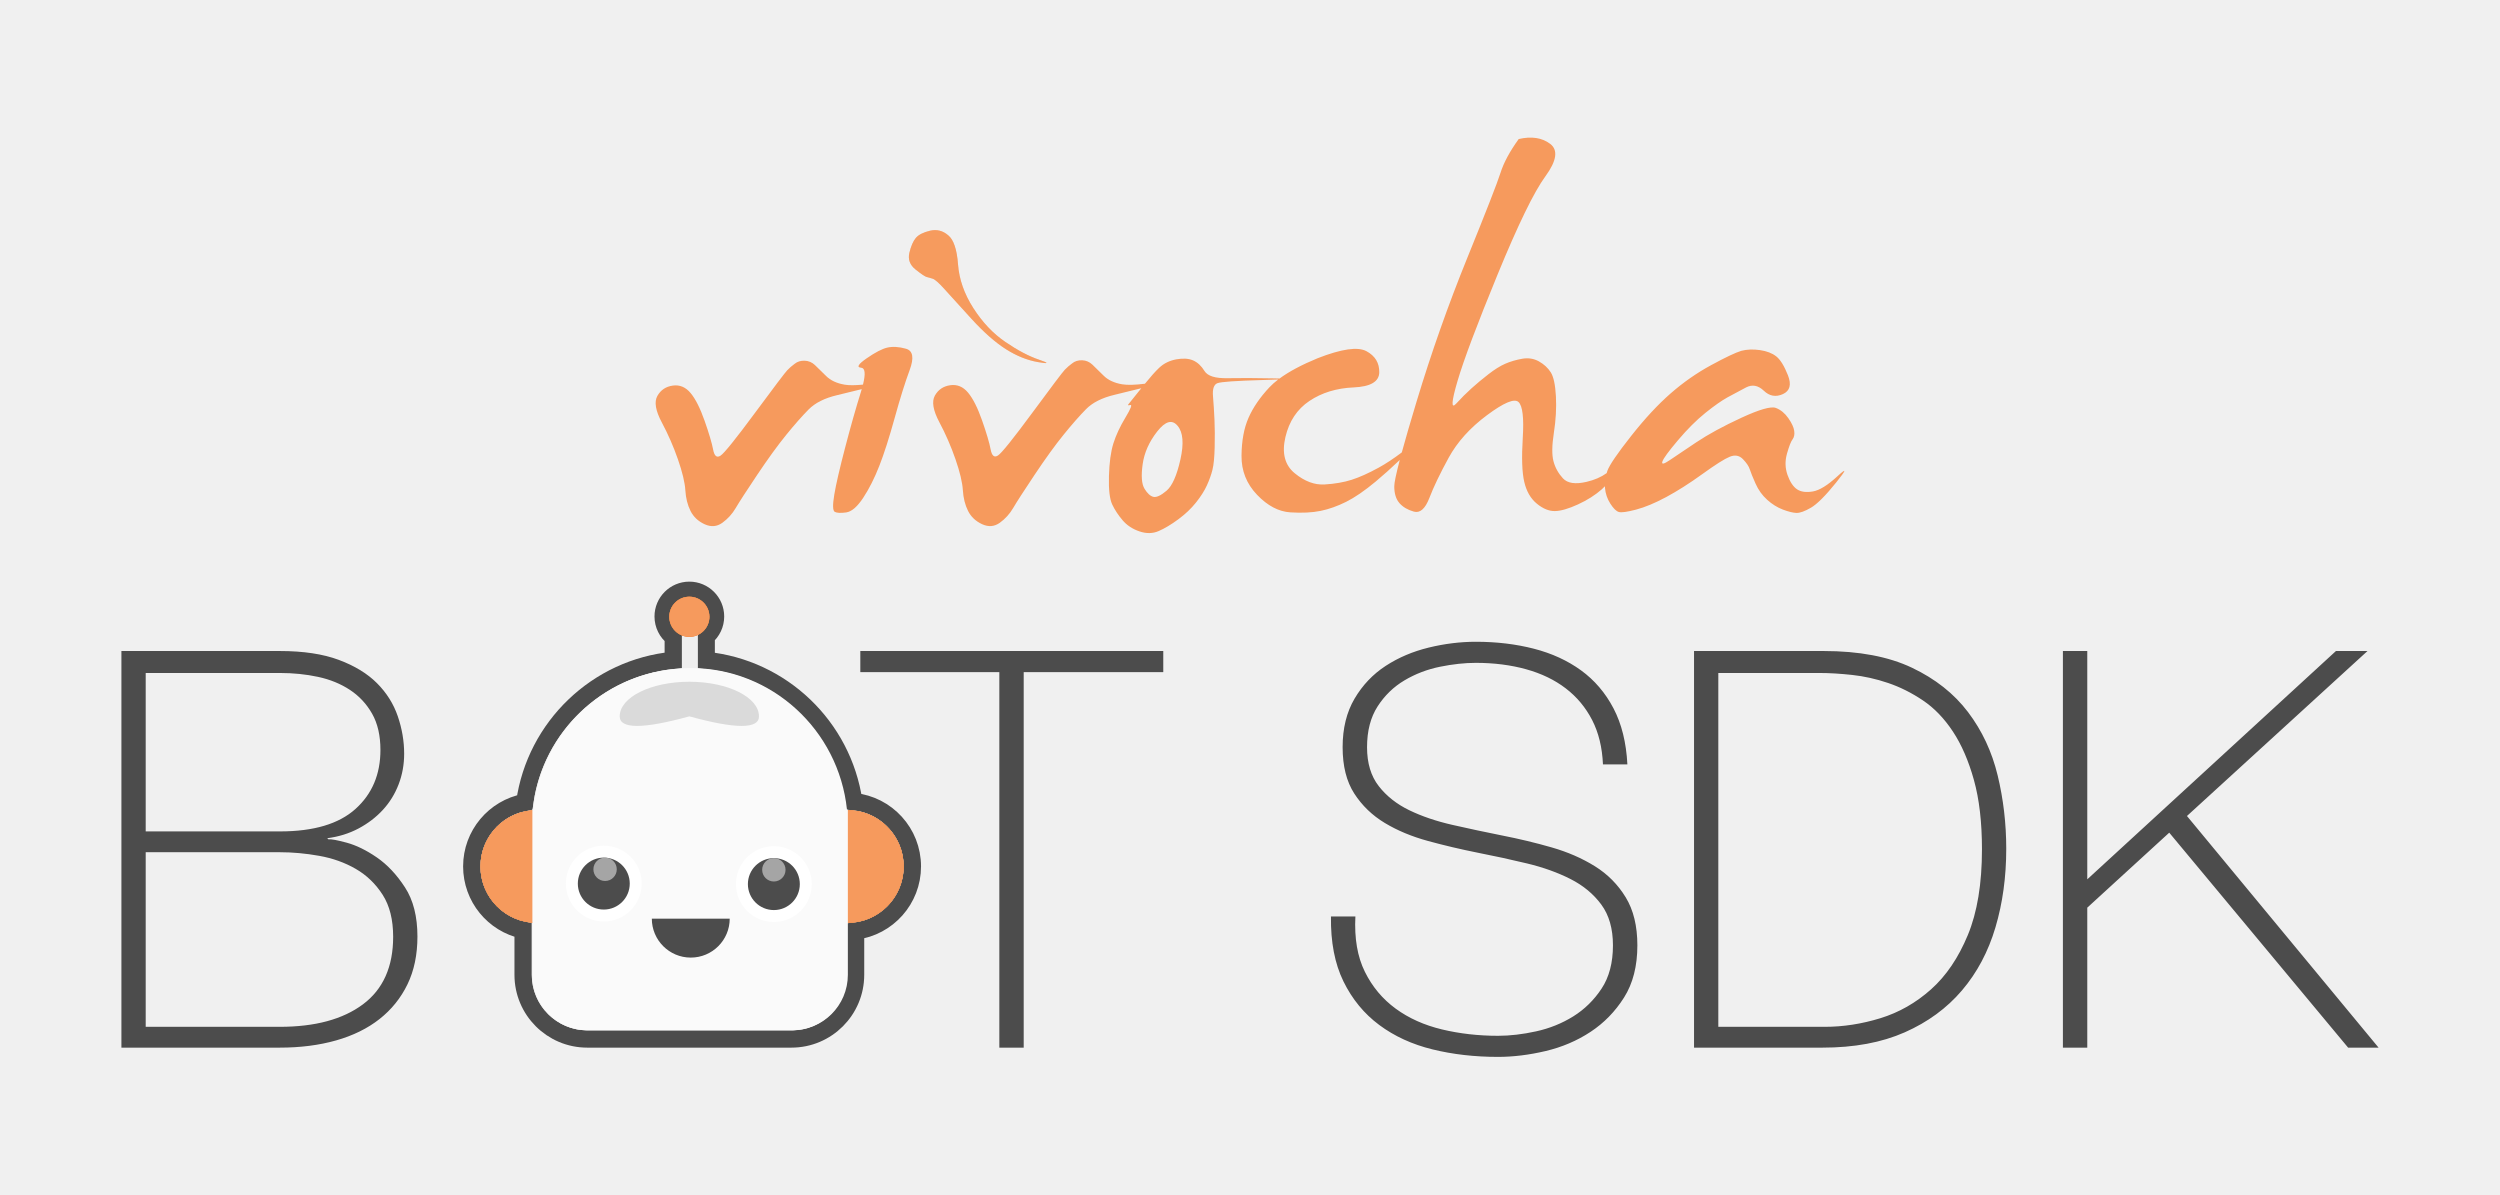
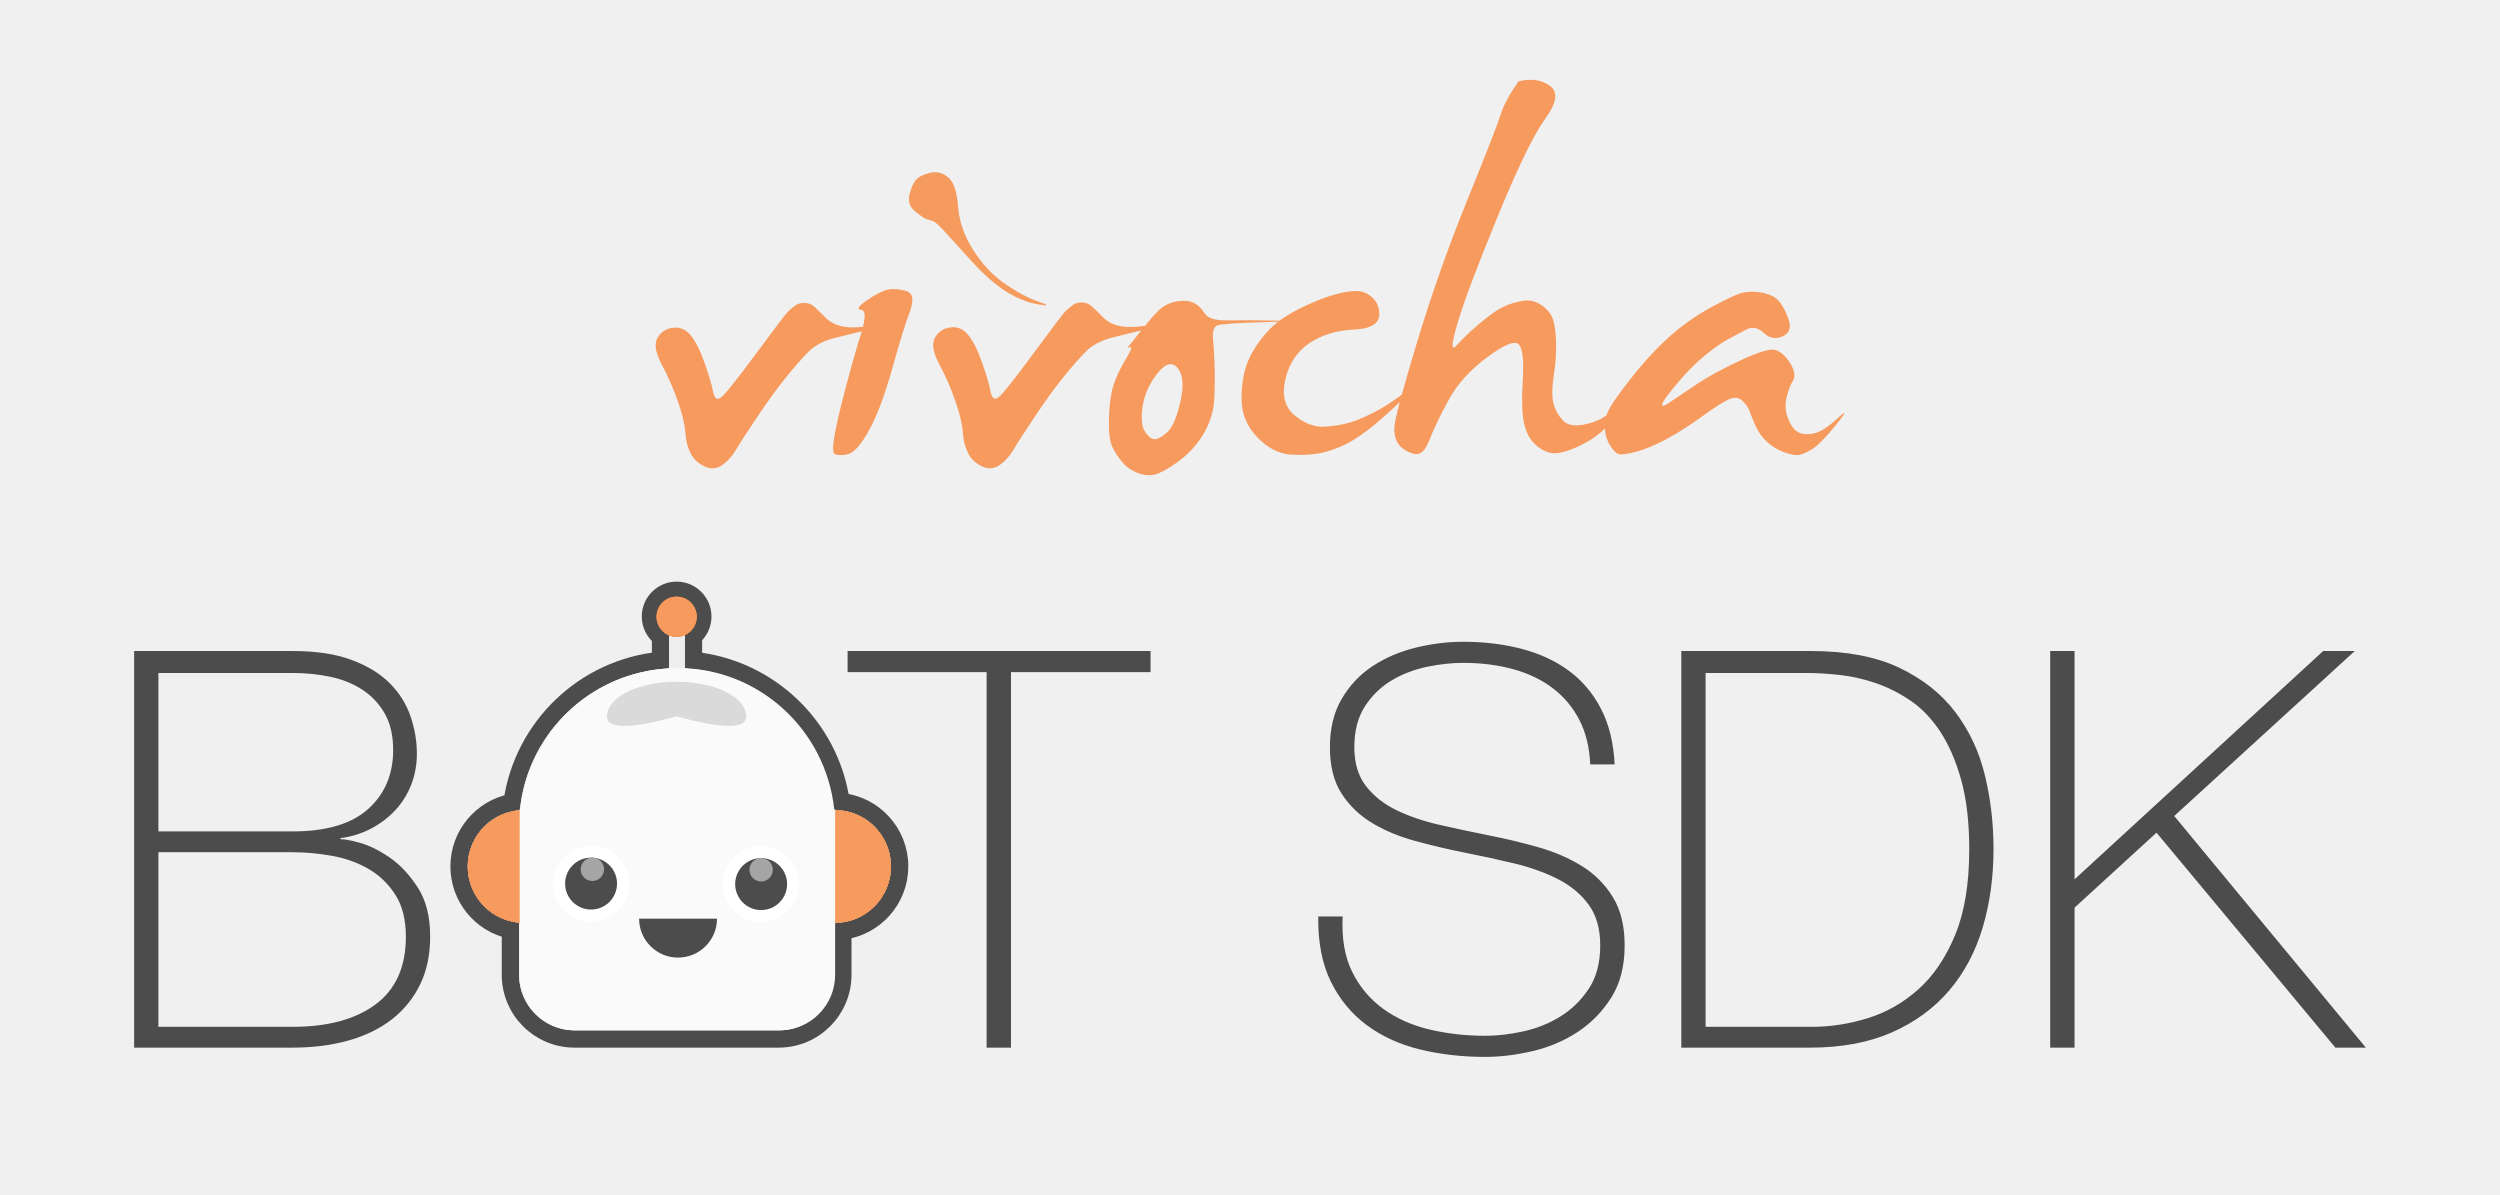
<svg xmlns="http://www.w3.org/2000/svg" xmlns:xlink="http://www.w3.org/1999/xlink" width="2162px" height="1033px" viewBox="0 0 2162 1033" version="1.1">
  <defs>
    <ellipse id="path-1" cx="180.645" cy="17.384" rx="17.383" ry="17.384" />
    <ellipse id="path-2" cx="48.778" cy="233.367" rx="48.778" ry="48.781" />
    <ellipse id="path-3" cx="317.222" cy="233.367" rx="48.778" ry="48.781" />
    <path d="M249.873,131.105 C254.757,136.547 262.505,145.082 273.128,156.71 C283.747,168.341 293.675,177.092 302.912,182.957 C312.153,188.827 321.442,192.562 330.79,194.162 C340.13,195.762 340.396,195.072 331.584,192.079 C322.768,189.095 313.055,183.975 302.436,176.713 C291.812,169.467 282.575,159.703 274.721,147.429 C266.861,135.159 262.458,122.57 261.5,109.657 C260.543,96.745 257.728,88.373 253.058,84.526 C248.383,80.481 243.13,79.144 237.288,80.528 C231.446,81.921 227.36,84 225.025,86.773 C222.686,89.546 220.827,93.816 219.449,99.574 C218.067,105.336 219.874,110.188 224.866,114.138 C229.854,118.089 233.039,120.223 234.421,120.538 C235.803,120.862 237.498,121.34 239.52,121.979 C241.537,122.621 244.984,125.658 249.873,131.105" id="path-4" />
  </defs>
  <g id="bot-sdk" stroke="none" stroke-width="1" fill="none" fill-rule="evenodd">
-     <g id="Group-5" transform="translate(105, 119)">
-       <g id="Group-6" transform="translate(0, 397)">
-         <g id="Group-4" transform="translate(310, 0)">
+     <g id="Group-5" transform="translate(116, 69)">
+       <g id="Group-6" transform="translate(0, 447)">
+         <g id="Group-4" transform="translate(288, 0)">
          <path d="M195.71,55.152 C261.115,61.746 313.859,112.295 323.361,177.239 C351.796,180.07 374,204.078 374,233.273 C374,261.945 352.586,285.614 324.886,289.135 L324.886,327 C324.886,357.652 300.038,382.5 269.386,382.5 L92.904,382.5 C62.253,382.5 37.404,357.652 37.404,327 L37.404,288.331 C11.887,282.855 -7,260.146 -7,233.273 C-7,205.879 12.618,182.847 38.83,177.929 C48.092,112.414 101.321,61.421 167.254,55.086 L167.254,35.035 C161.842,30.826 158.507,24.289 158.507,17.149 C158.507,4.641 168.641,-5.5 181.145,-5.5 C193.649,-5.5 203.783,4.641 203.783,17.149 C203.783,23.975 200.735,30.265 195.71,34.491 L195.71,55.152 Z" id="Combined-Shape" stroke="#4C4C4C" stroke-width="15" fill="#EEEEEE" />
          <g id="Group-3" transform="translate(0.5, 0)">
            <rect id="Rectangle" fill="#EEEEEE" x="174.254" y="17.048" width="13.456" height="67.284" />
            <ellipse id="Oval" stroke="#EEEEEE" stroke-width="4.2" fill="#FAFAFA" cx="180.645" cy="17.384" rx="15.138" ry="15.139" />
            <ellipse id="Oval" fill="#EEEEEE" cx="48.778" cy="233.367" rx="48.778" ry="48.781" />
            <ellipse id="Oval" fill="#EEEEEE" cx="317.222" cy="233.367" rx="48.778" ry="48.781" />
            <path d="M46.504,186.471 L46.504,327 C46.504,352.35 67.055,372.9 92.404,372.9 L268.886,372.9 C294.236,372.9 314.786,352.35 314.786,327 L314.786,186.471 L314.278,186.471 L314.086,184.585 C307.133,116.5 249.595,64.228 180.645,64.228 C111.695,64.228 54.157,116.5 47.205,184.585 L47.012,186.471 L46.504,186.471 Z" id="Combined-Shape" stroke="#EEEEEE" stroke-width="4.2" fill="#FAFAFA" />
            <rect id="Rectangle" fill="#EEEEEE" x="174.254" y="17.048" width="13.456" height="67.284" />
            <g id="Oval">
              <use fill="#EA6609" xlink:href="#path-1" />
              <use fill="#F69A5D" xlink:href="#path-1" />
            </g>
            <g id="Oval">
              <use fill="#EA6609" xlink:href="#path-2" />
              <use fill="#F69A5D" xlink:href="#path-2" />
            </g>
            <g id="Oval">
              <use fill="#EA6609" xlink:href="#path-3" />
              <use fill="#F69A5D" xlink:href="#path-3" />
            </g>
            <path d="M45.669,184.132 C52.908,115.147 110.912,61.751 181.877,61.751 C251.793,61.751 309.729,115.147 316.963,184.132 L317.724,184.132 L317.724,327 C317.724,353.51 296.234,375 269.724,375 L92.908,375 C66.398,375 44.908,353.51 44.908,327 L44.908,184.132 L45.669,184.132 Z" id="Combined-Shape" fill="#FAFAFA" />
            <path d="M180.645,103.508 C220.789,114.532 240.86,114.532 240.86,103.508 C240.86,86.972 213.901,73.567 180.645,73.567 C147.389,73.567 120.43,86.972 120.43,103.508 C120.43,114.532 140.502,114.532 180.645,103.508 Z" id="Oval" fill="#DADADA" />
            <g id="Group" transform="translate(77.46626, 218.9371)">
              <ellipse id="Oval" stroke="#FFFFFF" stroke-width="3.6" fill="#FFFFFF" cx="29.19" cy="29.192" rx="30.99" ry="30.992" />
              <ellipse id="Oval" stroke="#FFFFFF" stroke-width="3.6" fill="#FFFFFF" cx="176.264" cy="29.633" rx="30.99" ry="30.992" />
              <ellipse id="Oval" fill="#4C4C4C" cx="29.19" cy="29.192" rx="22.454" ry="22.455" />
              <ellipse id="Oval" fill="#A5A5A5" cx="30.313" cy="16.841" rx="10.104" ry="10.105" />
              <ellipse id="Oval" fill="#4C4C4C" cx="176.264" cy="29.633" rx="22.454" ry="22.455" />
              <ellipse id="Oval" fill="#A5A5A5" cx="176.264" cy="17.283" rx="10.104" ry="10.105" />
            </g>
            <g id="Group-2" transform="translate(148.1963, 278.4431)" fill="#4C4C4C">
              <path d="M33.681,33.683 C52.283,33.683 67.362,18.602 67.362,0 C67.362,0 -0.103,1.65240202e-13 0,0 C0,18.602 15.08,33.683 33.681,33.683 Z" id="Oval" />
            </g>
          </g>
        </g>
-         <path d="M0,47 L136.852,47 C157.269,47 174.335,49.562 188.052,54.686 C201.77,59.81 212.775,66.536 221.069,74.863 C229.363,83.19 235.345,92.717 239.013,103.446 C242.682,114.175 244.516,124.984 244.516,135.873 C244.516,145.16 242.921,153.967 239.731,162.294 C236.541,170.621 231.995,177.987 226.093,184.392 C220.192,190.797 213.174,196.162 205.039,200.485 C196.905,204.809 187.893,207.611 178.004,208.892 L178.961,209.853 C181.194,209.533 186.457,210.493 194.751,212.735 C203.046,214.977 211.738,219.221 220.83,225.466 C229.922,231.711 238.056,240.358 245.234,251.407 C252.411,262.456 256,276.627 256,293.922 C256,309.614 253.129,323.386 247.387,335.235 C241.645,347.085 233.59,357.093 223.222,365.26 C212.855,373.427 200.334,379.591 185.66,383.755 C170.986,387.918 154.717,390 136.852,390 L0,390 L0,47 Z M137.137,203 C166.252,203 188.007,196.533 202.404,183.6 C216.801,170.666 224,153.661 224,132.584 C224,120.129 221.6,109.671 216.801,101.208 C212.002,92.745 205.604,85.879 197.605,80.61 C189.607,75.341 180.409,71.589 170.011,69.353 C159.613,67.118 148.655,66 137.137,66 L21,66 L21,203 L137.137,203 Z M136.857,372 C167.497,372 191.514,365.508 208.908,352.524 C226.303,339.54 235,320.064 235,294.096 C235,279.348 231.968,267.246 225.904,257.788 C219.84,248.331 212.1,240.877 202.685,235.427 C193.269,229.977 182.737,226.21 171.087,224.126 C159.438,222.042 148.028,221 136.857,221 L21,221 L21,372 L136.857,372 Z M639,65.255 L639,47 L901,47 L901,65.255 L780.298,65.255 L780.298,390 L759.223,390 L759.223,65.255 L639,65.255 Z M1281.238,145.068 C1280.598,130.35 1277.477,117.551 1271.877,106.672 C1266.277,95.794 1258.676,86.675 1249.075,79.316 C1239.474,71.956 1228.034,66.437 1214.753,62.757 C1201.472,59.078 1186.991,57.238 1171.309,57.238 C1161.708,57.238 1151.388,58.358 1140.347,60.598 C1129.306,62.837 1119.065,66.757 1109.624,72.356 C1100.184,77.956 1092.423,85.475 1086.343,94.914 C1080.262,104.353 1077.222,116.111 1077.222,130.19 C1077.222,143.948 1080.582,155.147 1087.303,163.786 C1094.023,172.425 1102.824,179.384 1113.705,184.664 C1124.586,189.943 1137.067,194.183 1151.148,197.382 C1165.229,200.582 1179.47,203.622 1193.871,206.501 C1208.592,209.381 1222.913,212.821 1236.834,216.82 C1250.755,220.82 1263.236,226.259 1274.277,233.138 C1285.318,240.018 1294.199,248.977 1300.919,260.015 C1307.64,271.054 1311,284.893 1311,301.531 C1311,319.449 1307.16,334.487 1299.479,346.646 C1291.798,358.804 1282.118,368.723 1270.437,376.402 C1258.756,384.082 1245.795,389.601 1231.554,392.961 C1217.313,396.32 1203.632,398 1190.511,398 C1170.349,398 1151.468,395.84 1133.866,391.521 C1116.265,387.201 1100.904,380.162 1087.783,370.403 C1074.662,360.644 1064.341,348.086 1056.82,332.727 C1049.3,317.369 1045.7,298.651 1046.02,276.574 L1067.141,276.574 C1066.181,295.452 1068.901,311.37 1075.302,324.328 C1081.702,337.287 1090.583,347.926 1101.944,356.245 C1113.305,364.564 1126.666,370.563 1142.027,374.243 C1157.388,377.922 1173.549,379.762 1190.511,379.762 C1200.752,379.762 1211.712,378.482 1223.393,375.922 C1235.074,373.363 1245.795,369.043 1255.556,362.964 C1265.317,356.885 1273.477,348.886 1280.038,338.967 C1286.598,329.048 1289.878,316.569 1289.878,301.531 C1289.878,287.132 1286.518,275.374 1279.798,266.255 C1273.077,257.136 1264.196,249.777 1253.156,244.177 C1242.115,238.578 1229.634,234.098 1215.713,230.739 C1201.792,227.379 1187.471,224.259 1172.749,221.38 C1158.348,218.5 1144.107,215.14 1130.026,211.301 C1115.945,207.461 1103.464,202.262 1092.583,195.703 C1081.702,189.143 1072.902,180.664 1066.181,170.265 C1059.461,159.866 1056.1,146.508 1056.1,130.19 C1056.1,113.872 1059.541,99.873 1066.421,88.195 C1073.302,76.516 1082.262,67.077 1093.303,59.878 C1104.344,52.678 1116.745,47.399 1130.506,44.039 C1144.267,40.68 1157.868,39 1171.309,39 C1189.231,39 1205.952,41 1221.473,44.999 C1236.994,48.999 1250.595,55.238 1262.276,63.717 C1273.957,72.196 1283.318,83.155 1290.358,96.594 C1297.399,110.032 1301.399,126.19 1302.359,145.068 L1281.238,145.068 Z M1360,47 L1472.021,47 C1502.66,47 1528.112,51.804 1548.378,61.412 C1568.644,71.02 1584.84,83.83 1596.968,99.843 C1609.096,115.856 1617.633,134.111 1622.58,154.608 C1627.527,175.105 1630,196.242 1630,218.02 C1630,242.36 1626.888,265.018 1620.665,285.995 C1614.441,306.972 1604.787,325.147 1591.702,340.52 C1578.617,355.892 1562.101,367.982 1542.154,376.789 C1522.207,385.596 1498.511,390 1471.064,390 L1360,390 L1360,47 Z M1472.966,372 C1488.933,372 1504.979,369.522 1521.105,364.566 C1537.231,359.61 1551.84,351.296 1564.933,339.625 C1578.025,327.954 1588.643,312.287 1596.786,292.622 C1604.929,272.958 1609,248.257 1609,218.52 C1609,195.179 1606.685,175.194 1602.055,158.567 C1597.424,141.94 1591.357,127.951 1583.853,116.6 C1576.349,105.249 1567.727,96.296 1557.987,89.741 C1548.248,83.186 1538.189,78.15 1527.811,74.633 C1517.433,71.116 1507.055,68.798 1496.676,67.679 C1486.298,66.56 1476.958,66 1468.655,66 L1381,66 L1381,372 L1472.966,372 Z M1679,47 L1700.074,47 L1700.074,244.441 L1915.121,47 L1942.421,47 L1786.284,189.676 L1952,390 L1925.658,390 L1770.958,204.088 L1700.074,268.941 L1700.074,390 L1679,390 L1679,47 Z" id="BOT-SDK" fill="#4C4C4C" />
+         <path d="M0,47 L136.852,47 C157.269,47 174.335,49.562 188.052,54.686 C201.77,59.81 212.775,66.536 221.069,74.863 C229.363,83.19 235.345,92.717 239.013,103.446 C242.682,114.175 244.516,124.984 244.516,135.873 C244.516,145.16 242.921,153.967 239.731,162.294 C236.541,170.621 231.995,177.987 226.093,184.392 C220.192,190.797 213.174,196.162 205.039,200.485 C196.905,204.809 187.893,207.611 178.004,208.892 L178.961,209.853 C181.194,209.533 186.457,210.493 194.751,212.735 C203.046,214.977 211.738,219.221 220.83,225.466 C229.922,231.711 238.056,240.358 245.234,251.407 C252.411,262.456 256,276.627 256,293.922 C256,309.614 253.129,323.386 247.387,335.235 C241.645,347.085 233.59,357.093 223.222,365.26 C212.855,373.427 200.334,379.591 185.66,383.755 C170.986,387.918 154.717,390 136.852,390 L0,390 L0,47 Z M137.137,203 C166.252,203 188.007,196.533 202.404,183.6 C216.801,170.666 224,153.661 224,132.584 C224,120.129 221.6,109.671 216.801,101.208 C212.002,92.745 205.604,85.879 197.605,80.61 C189.607,75.341 180.409,71.589 170.011,69.353 C159.613,67.118 148.655,66 137.137,66 L21,66 L21,203 L137.137,203 Z M136.857,372 C167.497,372 191.514,365.508 208.908,352.524 C226.303,339.54 235,320.064 235,294.096 C235,279.348 231.968,267.246 225.904,257.788 C219.84,248.331 212.1,240.877 202.685,235.427 C193.269,229.977 182.737,226.21 171.087,224.126 C159.438,222.042 148.028,221 136.857,221 L21,221 L21,372 L136.857,372 Z M617,65.255 L617,47 L879,47 L879,65.255 L758.298,65.255 L758.298,390 L737.223,390 L737.223,65.255 L617,65.255 Z M1259.238,145.068 C1258.598,130.35 1255.477,117.551 1249.877,106.672 C1244.277,95.794 1236.676,86.675 1227.075,79.316 C1217.474,71.956 1206.034,66.437 1192.753,62.757 C1179.472,59.078 1164.991,57.238 1149.309,57.238 C1139.708,57.238 1129.388,58.358 1118.347,60.598 C1107.306,62.837 1097.065,66.757 1087.624,72.356 C1078.184,77.956 1070.423,85.475 1064.343,94.914 C1058.262,104.353 1055.222,116.111 1055.222,130.19 C1055.222,143.948 1058.582,155.147 1065.303,163.786 C1072.023,172.425 1080.824,179.384 1091.705,184.664 C1102.586,189.943 1115.067,194.183 1129.148,197.382 C1143.229,200.582 1157.47,203.622 1171.871,206.501 C1186.592,209.381 1200.913,212.821 1214.834,216.82 C1228.755,220.82 1241.236,226.259 1252.277,233.138 C1263.318,240.018 1272.199,248.977 1278.919,260.015 C1285.64,271.054 1289,284.893 1289,301.531 C1289,319.449 1285.16,334.487 1277.479,346.646 C1269.798,358.804 1260.118,368.723 1248.437,376.402 C1236.756,384.082 1223.795,389.601 1209.554,392.961 C1195.313,396.32 1181.632,398 1168.511,398 C1148.349,398 1129.468,395.84 1111.866,391.521 C1094.265,387.201 1078.904,380.162 1065.783,370.403 C1052.662,360.644 1042.341,348.086 1034.82,332.727 C1027.3,317.369 1023.7,298.651 1024.02,276.574 L1045.141,276.574 C1044.181,295.452 1046.901,311.37 1053.302,324.328 C1059.702,337.287 1068.583,347.926 1079.944,356.245 C1091.305,364.564 1104.666,370.563 1120.027,374.243 C1135.388,377.922 1151.549,379.762 1168.511,379.762 C1178.752,379.762 1189.712,378.482 1201.393,375.922 C1213.074,373.363 1223.795,369.043 1233.556,362.964 C1243.317,356.885 1251.477,348.886 1258.038,338.967 C1264.598,329.048 1267.878,316.569 1267.878,301.531 C1267.878,287.132 1264.518,275.374 1257.798,266.255 C1251.077,257.136 1242.196,249.777 1231.156,244.177 C1220.115,238.578 1207.634,234.098 1193.713,230.739 C1179.792,227.379 1165.471,224.259 1150.749,221.38 C1136.348,218.5 1122.107,215.14 1108.026,211.301 C1093.945,207.461 1081.464,202.262 1070.583,195.703 C1059.702,189.143 1050.902,180.664 1044.181,170.265 C1037.461,159.866 1034.1,146.508 1034.1,130.19 C1034.1,113.872 1037.541,99.873 1044.421,88.195 C1051.302,76.516 1060.262,67.077 1071.303,59.878 C1082.344,52.678 1094.745,47.399 1108.506,44.039 C1122.267,40.68 1135.868,39 1149.309,39 C1167.231,39 1183.952,41 1199.473,44.999 C1214.994,48.999 1228.595,55.238 1240.276,63.717 C1251.957,72.196 1261.318,83.155 1268.358,96.594 C1275.399,110.032 1279.399,126.19 1280.359,145.068 L1259.238,145.068 Z M1338,47 L1450.021,47 C1480.66,47 1506.112,51.804 1526.378,61.412 C1546.644,71.02 1562.84,83.83 1574.968,99.843 C1587.096,115.856 1595.633,134.111 1600.58,154.608 C1605.527,175.105 1608,196.242 1608,218.02 C1608,242.36 1604.888,265.018 1598.665,285.995 C1592.441,306.972 1582.787,325.147 1569.702,340.52 C1556.617,355.892 1540.101,367.982 1520.154,376.789 C1500.207,385.596 1476.511,390 1449.064,390 L1338,390 L1338,47 Z M1450.966,372 C1466.933,372 1482.979,369.522 1499.105,364.566 C1515.231,359.61 1529.84,351.296 1542.933,339.625 C1556.025,327.954 1566.643,312.287 1574.786,292.622 C1582.929,272.958 1587,248.257 1587,218.52 C1587,195.179 1584.685,175.194 1580.055,158.567 C1575.424,141.94 1569.357,127.951 1561.853,116.6 C1554.349,105.249 1545.727,96.296 1535.987,89.741 C1526.248,83.186 1516.189,78.15 1505.811,74.633 C1495.433,71.116 1485.055,68.798 1474.676,67.679 C1464.298,66.56 1454.958,66 1446.655,66 L1359,66 L1359,372 L1450.966,372 Z M1657,47 L1678.074,47 L1678.074,244.441 L1893.121,47 L1920.421,47 L1764.284,189.676 L1930,390 L1903.658,390 L1748.958,204.088 L1678.074,268.941 L1678.074,390 L1657,390 L1657,47 Z" id="BOT-SDK" fill="#4C4C4C" />
      </g>
-       <g id="Group-52" transform="translate(462, 0)">
+       <g id="Group-52" transform="translate(451, 0)">
        <path d="M453.822,278.384 C450.724,292.239 446.72,301.241 441.814,305.393 C436.899,309.545 433.11,311.306 430.444,310.669 C427.773,310.031 425.21,307.684 422.759,303.636 C420.299,299.587 419.764,292.554 421.158,282.54 C422.543,272.527 426.763,263.038 433.805,254.089 C440.851,245.139 446.72,243.541 451.419,249.295 C456.113,254.838 456.916,264.533 453.822,278.384 M1021.946,292.929 C1013.51,300.711 1006.412,305.074 1000.651,306.03 C994.886,306.995 990.347,306.353 987.038,304.118 C983.728,301.878 981.005,297.774 978.874,291.809 C976.738,285.839 976.574,279.663 978.39,273.272 C980.203,266.872 981.804,262.776 983.197,260.963 C984.582,259.154 985.061,256.699 984.638,253.611 C984.207,250.523 982.498,246.849 979.512,242.581 C976.522,238.321 972.949,235.392 968.785,233.79 C964.621,232.192 954.693,235.022 938.999,242.262 C923.31,249.51 910.283,256.595 899.932,263.517 C889.572,270.442 881.887,275.61 876.873,279.021 C871.854,282.428 869.77,282.807 870.629,280.141 C871.479,277.48 875.962,271.351 884.079,261.759 C892.191,252.172 900.091,244.29 907.776,238.106 C915.461,231.929 921.916,227.399 927.15,224.522 C932.38,221.645 937.666,218.823 943.004,216.05 C948.337,213.285 953.463,214.237 958.378,218.923 C963.284,223.617 968.785,224.578 974.869,221.804 C980.954,219.039 982.395,213.603 979.193,205.498 C975.991,197.405 972.626,191.97 969.105,189.2 C965.584,186.431 960.885,184.618 955.012,183.765 C949.139,182.917 943.75,183.123 938.84,184.407 C933.929,185.897 925.282,189.997 912.902,196.712 C900.514,203.426 888.825,211.575 877.835,221.166 C866.836,230.754 855.414,243.059 843.566,258.085 C831.717,273.108 824.886,283.13 823.07,288.135 C822.828,288.803 822.655,289.479 822.452,290.146 C817.732,293.557 811.933,296.103 804.977,297.722 C795.368,299.962 788.589,298.95 784.641,294.686 C780.688,290.426 777.965,285.525 776.472,279.982 C774.979,274.443 775.083,266.187 776.796,255.208 C778.5,244.234 779.087,233.743 778.557,223.725 C778.021,213.707 776.524,206.781 774.073,202.944 C771.614,199.111 768.196,195.967 763.825,193.512 C759.446,191.07 754.587,190.32 749.254,191.276 C743.912,192.237 739.057,193.671 734.682,195.592 C730.302,197.513 725.444,200.549 720.111,204.705 C714.773,208.853 709.914,212.91 705.539,216.851 C701.159,220.796 696.732,225.215 692.249,230.116 C687.766,235.022 688.189,228.411 693.53,210.296 C698.864,192.181 710.393,161.55 728.115,118.394 C745.836,75.243 759.605,46.951 769.43,33.526 C779.247,20.102 780.636,10.725 773.59,5.398 C766.548,0.074 757.469,-1.312 746.371,1.242 C738.686,11.901 733.452,21.592 730.678,30.331 C727.903,39.074 718.294,63.683 701.854,104.173 C685.414,144.662 670.791,186.112 657.98,228.518 C652.616,246.28 648.392,260.833 645.272,272.255 C638.114,277.63 631.434,282.071 625.315,285.413 C616.349,290.319 608.504,293.837 601.777,295.961 C595.05,298.097 587.314,299.428 578.559,299.962 C569.804,300.496 561.156,297.244 552.617,290.211 C544.078,283.178 541.411,272.789 544.613,259.046 C547.815,245.298 554.753,234.858 565.428,227.713 C576.103,220.581 588.807,216.692 603.538,216.05 C618.269,215.412 625.687,211.045 625.794,202.944 C625.902,194.847 622.217,188.774 614.748,184.726 C607.275,180.677 593.182,182.701 572.475,190.798 C558.611,196.514 547.681,202.367 539.56,208.345 C538.179,208.302 536.501,208.259 534.525,208.22 C518.62,207.901 505.33,207.849 494.654,208.06 C483.975,208.276 477.304,206.196 474.637,201.828 C471.966,197.461 468.713,194.425 464.873,192.715 C461.028,191.014 456.169,190.695 450.301,191.754 C444.424,192.827 439.462,195.269 435.406,199.111 C432.217,202.117 428.096,206.755 423.143,212.841 C414.517,213.931 407.898,214.107 403.385,213.332 C396.55,212.165 391.212,209.658 387.372,205.821 C383.527,201.983 380.326,198.839 377.763,196.393 C375.199,193.942 372.209,192.667 368.796,192.556 C365.379,192.452 362.496,193.352 360.149,195.269 C357.797,196.983 355.666,198.839 353.746,200.868 C351.821,202.896 342.535,215.201 325.884,237.783 C309.228,260.377 299.3,272.738 296.098,274.87 C292.896,276.997 290.76,275.244 289.694,269.594 C288.624,263.947 286.169,255.639 282.329,244.656 C278.484,233.687 274.428,225.641 270.161,220.525 C265.885,215.412 260.763,213.285 254.786,214.129 C248.806,214.986 244.379,217.971 241.496,223.083 C238.614,228.2 239.896,235.87 245.341,246.099 C250.782,256.328 255.425,266.984 259.27,278.065 C263.114,289.143 265.246,298.097 265.673,304.915 C266.1,311.737 267.598,317.702 270.161,322.814 C272.719,327.931 276.775,331.764 282.329,334.323 C287.878,336.877 293,336.454 297.699,333.043 C302.393,329.637 306.238,325.373 309.228,320.26 C312.218,315.144 318.406,305.557 327.804,291.49 C337.198,277.424 345.521,265.915 352.783,256.966 C360.041,248.012 366.501,240.664 372.157,234.91 C377.814,229.152 386.034,225 396.817,222.441 C403.467,220.869 411.195,218.966 419.997,216.739 C413.62,224.81 409.948,229.375 408.985,230.435 C408.028,231.503 408.507,231.77 410.427,231.236 C412.351,230.706 410.957,234.328 406.267,242.102 C401.568,249.881 398.099,257.34 395.855,264.477 C393.616,271.622 392.334,281.05 392.015,292.769 C391.695,304.488 392.653,312.697 394.897,317.383 C397.137,322.074 400.127,326.596 403.864,330.967 C407.596,335.339 412.455,338.53 418.435,340.559 C424.411,342.583 429.965,342.476 435.087,340.232 C440.213,338.001 445.818,334.646 451.902,330.166 C457.986,325.691 463.108,320.846 467.272,315.622 C471.436,310.406 474.586,305.449 476.722,300.754 C478.853,296.068 480.454,291.598 481.524,287.33 C482.59,283.074 483.229,276.575 483.444,267.836 C483.656,259.098 483.604,251.164 483.285,244.019 C482.965,236.882 482.534,230.116 482.003,223.725 C481.468,217.325 482.75,213.548 485.848,212.372 C488.941,211.205 501.804,210.296 524.436,209.658 C530.486,209.486 535.111,209.327 538.408,209.18 C535.5,211.398 532.963,213.634 530.844,215.89 C522.728,224.522 516.695,233.312 512.747,242.262 C508.795,251.212 506.771,262.19 506.663,275.184 C506.555,288.187 511.038,299.428 520.113,308.912 C529.187,318.395 538.792,323.456 548.937,324.094 C559.077,324.731 567.776,324.309 575.038,322.814 C582.291,321.328 589.657,318.714 597.135,314.984 C604.604,311.255 613.147,305.393 622.752,297.399 C629.186,292.05 636.133,285.796 643.52,278.78 C640.353,290.831 638.765,298.433 638.765,301.56 C638.765,307.843 640.258,312.697 643.248,316.1 C646.239,319.515 650.403,321.966 655.74,323.456 C661.073,324.946 665.557,320.954 669.19,311.47 C672.819,301.986 678.368,290.426 685.841,276.786 C693.315,263.15 704.361,250.893 718.989,240.027 C733.612,229.152 742.686,225.374 746.212,228.678 C749.733,231.985 750.958,242.262 749.892,259.524 C748.822,276.786 749.254,289.522 751.174,297.722 C753.094,305.931 756.723,312.215 762.065,316.582 C767.398,320.954 772.632,323.086 777.754,322.974 C782.88,322.87 789.495,320.954 797.611,317.224 C805.723,313.494 812.606,309.127 818.267,304.118 C819.221,303.274 820.071,302.382 820.942,301.504 C820.964,301.999 820.947,302.503 820.99,302.998 C821.417,307.899 822.966,312.426 825.633,316.582 C828.299,320.738 830.754,323.133 832.998,323.775 C835.242,324.417 840.204,323.723 847.889,321.699 C855.574,319.67 864.273,316.052 873.99,310.828 C883.703,305.608 894.167,298.95 905.373,290.848 C916.583,282.756 924.428,277.798 928.915,275.985 C933.398,274.176 937.187,274.87 940.281,278.065 C943.375,281.261 945.351,284.194 946.205,286.856 C947.06,289.522 948.712,293.622 951.172,299.156 C953.623,304.699 956.984,309.385 961.26,313.227 C965.528,317.06 970.067,319.886 974.869,321.699 C979.672,323.512 983.568,324.468 986.559,324.576 C989.545,324.684 993.708,323.185 999.046,320.101 C1004.384,317.013 1011.641,309.764 1020.824,298.364 C1030.002,286.963 1030.377,285.15 1021.946,292.929" id="Fill-6" fill="#F69A5D" />
        <path d="M216.465,182.572 C210.379,180.871 204.983,180.549 200.286,181.614 C195.802,182.68 189.875,185.76 182.507,190.865 C175.138,195.965 173.537,198.676 177.702,198.989 C181.16,199.26 181.661,204.18 179.304,213.615 C172.574,214.281 167.256,214.315 163.445,213.662 C156.607,212.498 151.268,209.997 147.426,206.169 C143.58,202.341 140.377,199.204 137.813,196.764 C135.254,194.315 132.258,193.047 128.843,192.936 C125.425,192.832 122.541,193.73 120.193,195.642 C117.841,197.348 115.708,199.204 113.787,201.228 C111.867,203.247 102.573,215.527 85.916,238.054 C69.254,260.593 59.326,272.925 56.123,275.047 C52.916,277.174 50.779,275.421 49.713,269.788 C48.642,264.155 46.19,255.867 42.344,244.911 C38.498,233.968 34.441,225.942 30.172,220.837 C25.898,215.737 20.77,213.615 14.792,214.457 C8.814,215.312 4.38,218.29 1.497,223.39 C-1.386,228.494 -0.104,236.146 5.343,246.35 C10.791,256.555 15.435,267.18 19.277,278.239 C23.123,289.29 25.255,298.223 25.687,305.024 C26.11,311.83 27.608,317.781 30.172,322.881 C32.736,327.985 36.789,331.805 42.344,334.361 C47.895,336.909 53.023,336.488 57.724,333.085 C62.416,329.686 66.262,325.433 69.254,320.333 C72.245,315.229 78.435,305.66 87.836,291.632 C97.233,277.599 105.564,266.119 112.825,257.191 C120.085,248.258 126.547,240.928 132.206,235.188 C137.865,229.443 146.088,225.302 156.875,222.749 C163.056,221.293 170.196,219.54 178.233,217.52 C178.004,218.307 177.806,219.041 177.538,219.884 C173.265,233.491 168.728,249.487 163.924,267.876 C159.12,286.265 155.964,299.92 154.475,308.852 C152.977,317.781 153.137,322.722 154.954,323.68 C156.767,324.634 160.026,324.793 164.727,324.157 C169.423,323.521 174.335,319.323 179.463,311.559 C184.587,303.804 189.232,294.605 193.397,283.975 C197.563,273.35 201.991,259.532 206.692,242.522 C211.389,225.516 215.714,211.699 219.668,201.069 C223.617,190.435 222.551,184.274 216.465,182.572" id="Fill-3" fill="#F69A5D" />
        <g id="Fill-1">
          <use fill="#F37928" xlink:href="#path-4" />
          <use fill-opacity="0.25" fill="#FFFFFF" xlink:href="#path-4" />
        </g>
      </g>
    </g>
  </g>
</svg>
